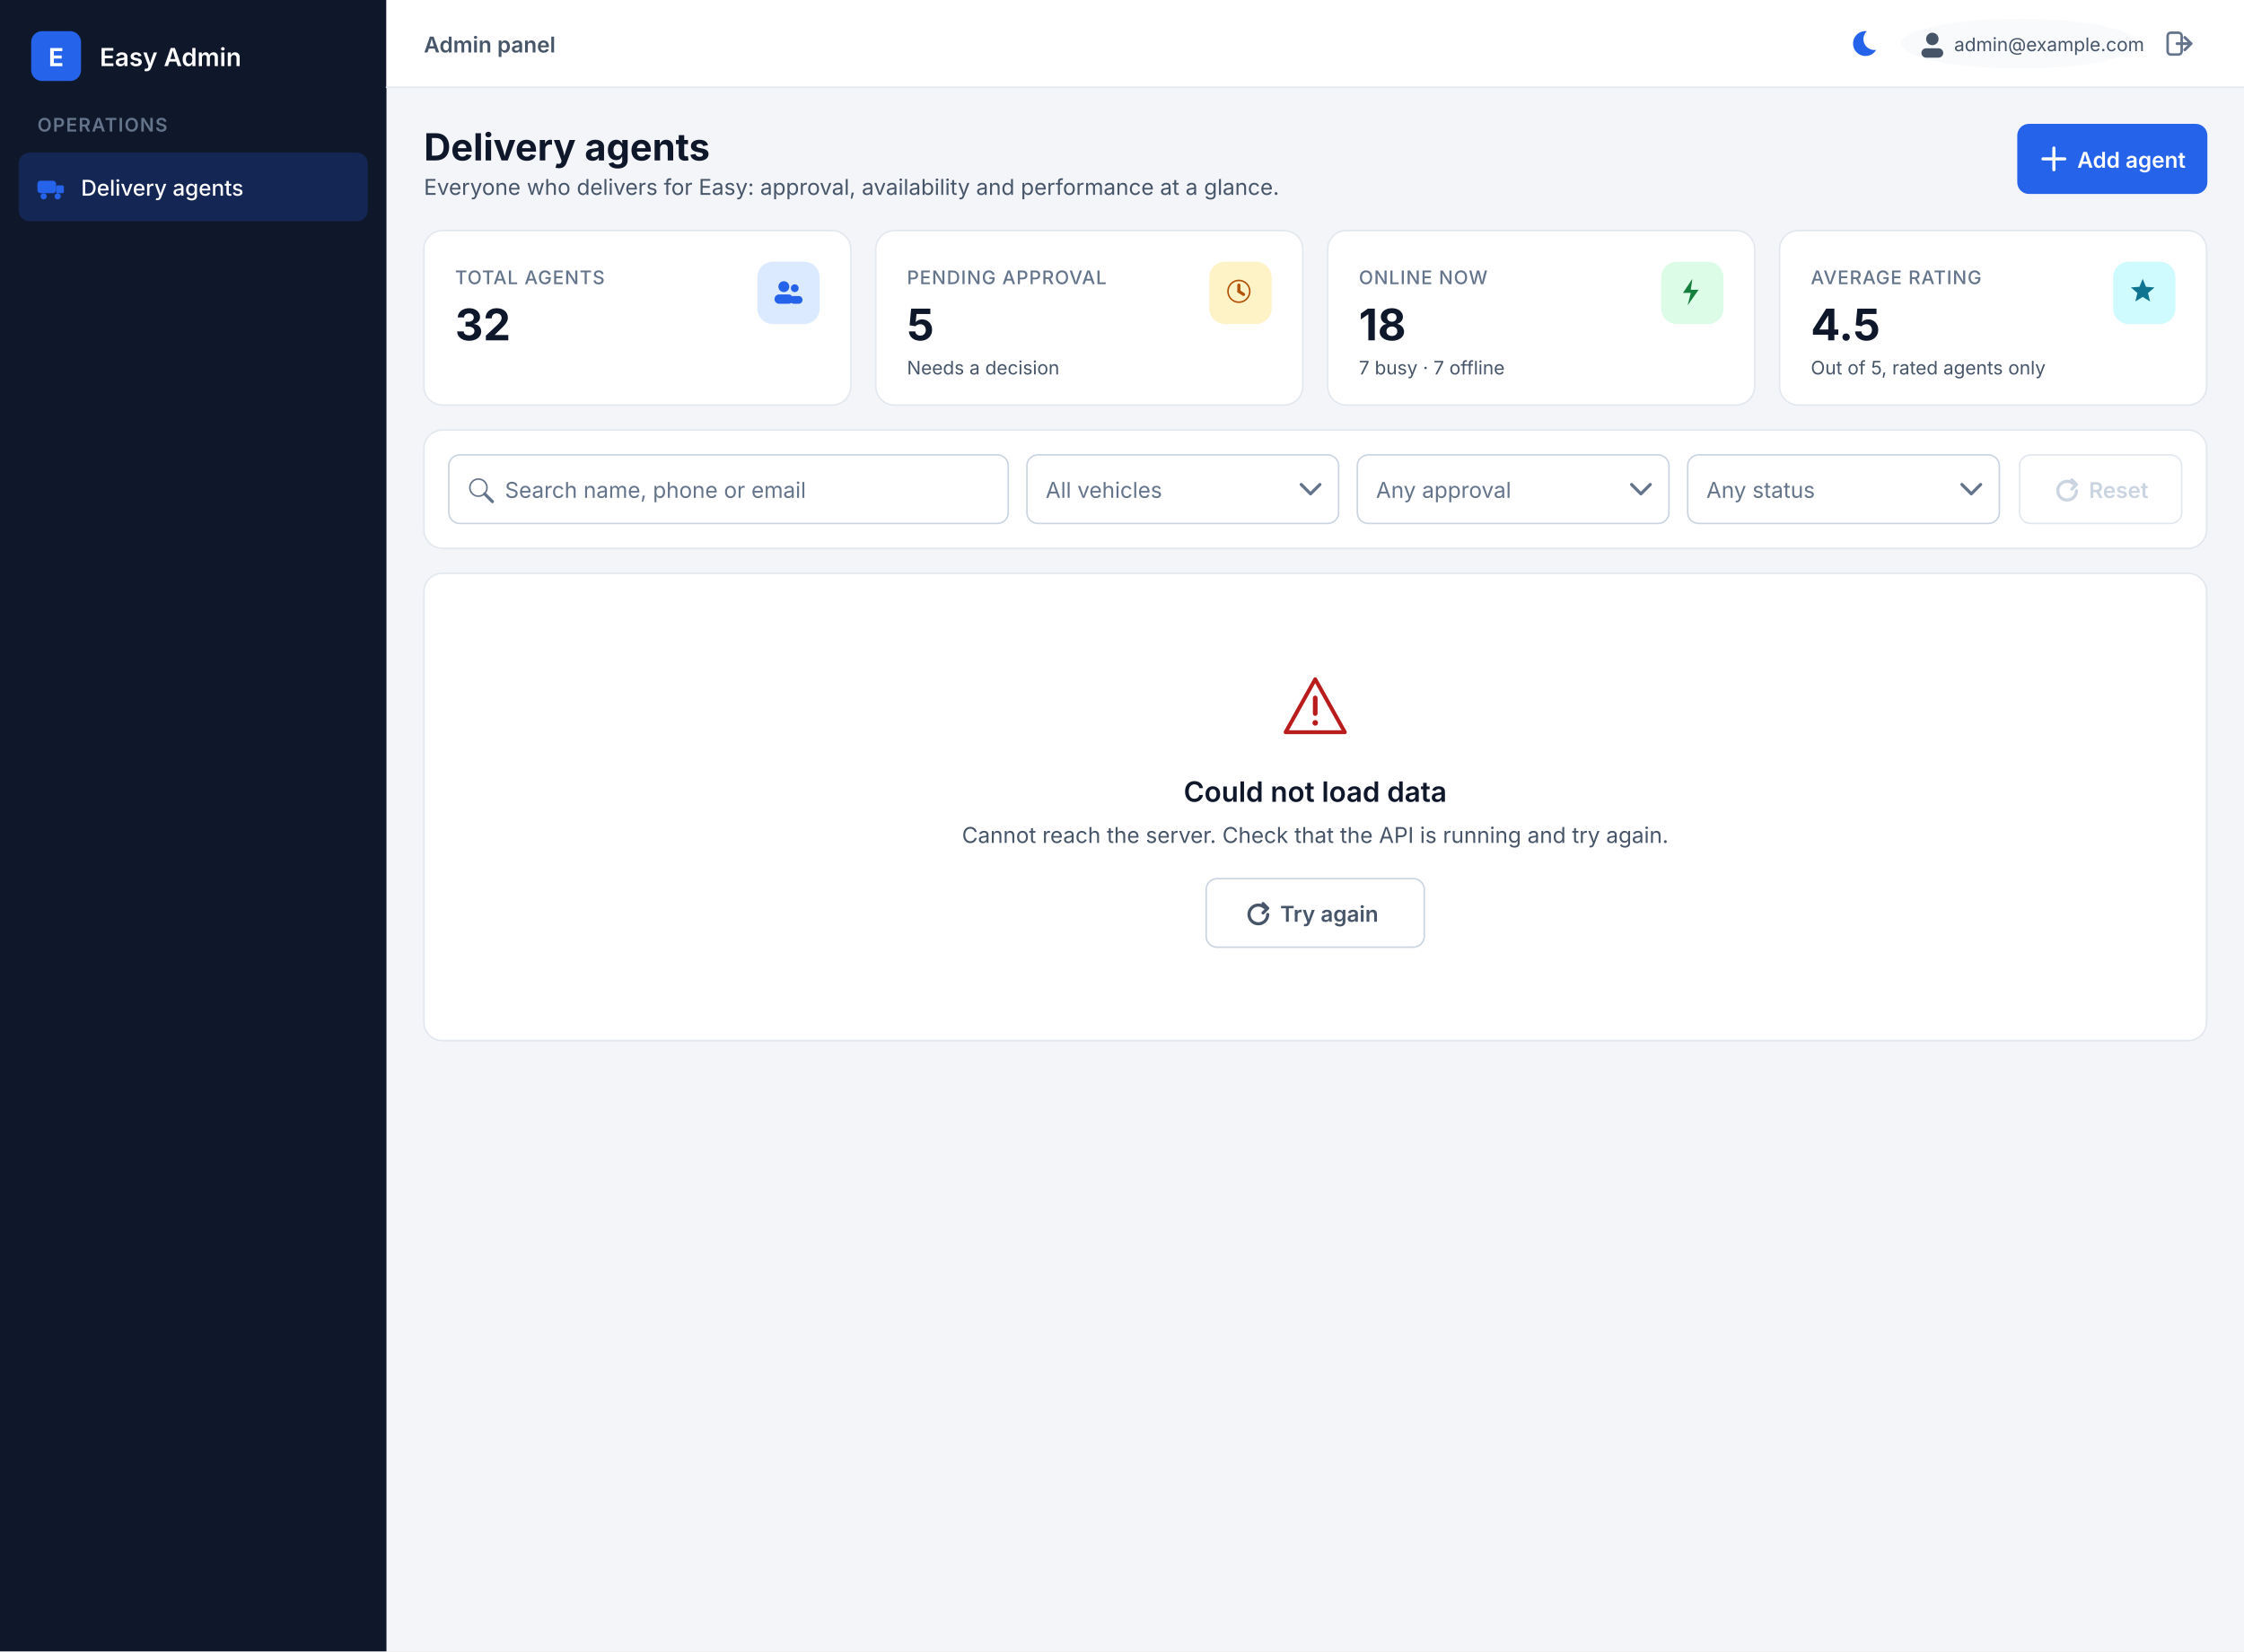
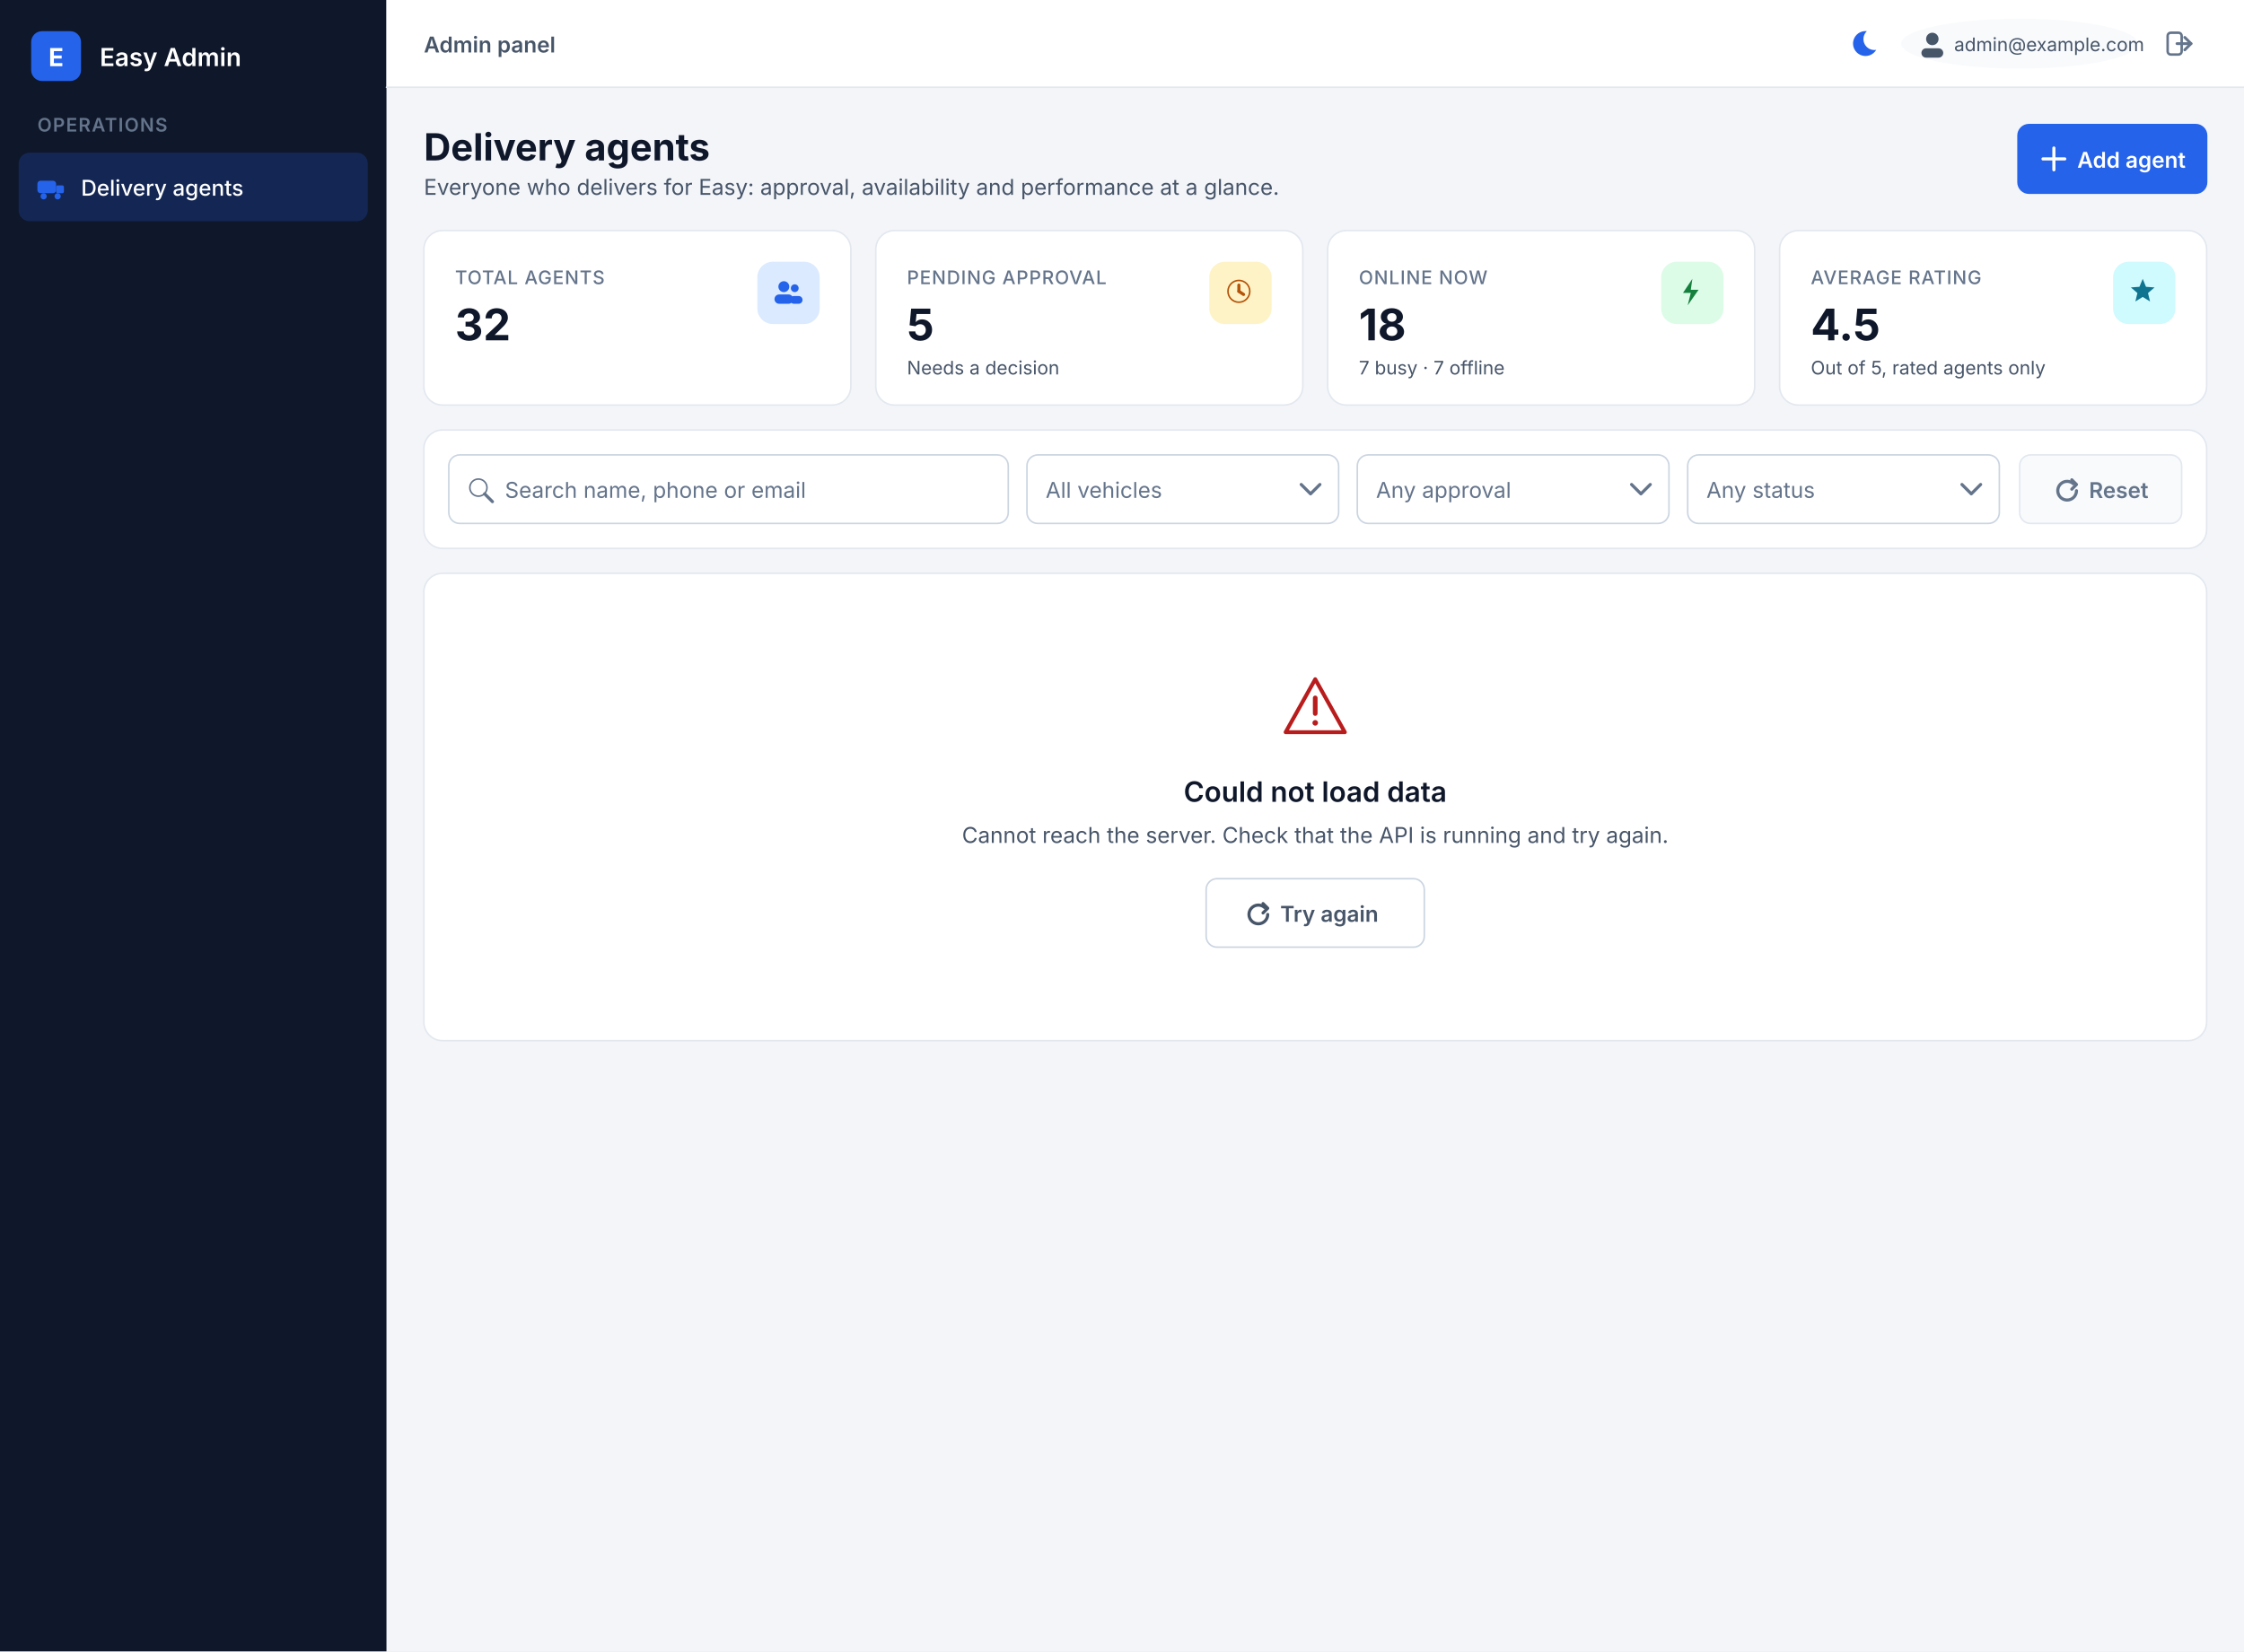
<svg xmlns="http://www.w3.org/2000/svg" width="1440" height="1060" viewBox="0 0 1440 1060" font-family="Inter, Arial, sans-serif">
  <rect x="0" y="0" width="1440" height="1060" rx="0" fill="#f3f5f9" />
  <rect x="0" y="0" width="248" height="1060" rx="0" fill="#0f172a" />
  <rect x="20" y="20" width="32" height="32" rx="7" fill="#2563eb" />
  <text x="36" y="36.5" font-family="Inter, Arial, sans-serif" font-size="16" font-weight="700" fill="#ffffff" text-anchor="middle" dominant-baseline="middle">E</text>
  <text x="64" y="36.5" font-family="Inter, Arial, sans-serif" font-size="16" font-weight="600" fill="#ffffff" text-anchor="start" dominant-baseline="middle">Easy Admin</text>
  <text x="24" y="80" font-family="Inter, Arial, sans-serif" font-size="12" font-weight="600" fill="#64748b" text-anchor="start" letter-spacing="0.7" dominant-baseline="middle">OPERATIONS</text>
  <rect x="12" y="98" width="224" height="44" rx="7" fill="rgba(37,99,235,0.22)" />
  <rect x="24" y="116" width="12" height="8" rx="2" fill="#2563eb" />
  <rect x="36" y="119" width="5" height="5" rx="1" fill="#2563eb" />
  <circle cx="28" cy="126" r="2" fill="#2563eb" />
  <circle cx="37" cy="126" r="2" fill="#2563eb" />
  <text x="52" y="120.5" font-family="Inter, Arial, sans-serif" font-size="14" font-weight="500" fill="#ffffff" text-anchor="start" dominant-baseline="middle">Delivery agents</text>
  <rect x="248" y="0" width="1192" height="56" rx="0" fill="#ffffff" />
  <line x1="248" y1="56" x2="1440" y2="56" stroke="#e3e8ef" stroke-width="1" stroke-linecap="round" />
  <text x="272" y="28.5" font-family="Inter, Arial, sans-serif" font-size="14" font-weight="600" fill="#475569" text-anchor="start" dominant-baseline="middle">Admin panel</text>
  <rect x="1391" y="21" width="9" height="14" rx="2" fill="none" stroke="#64748b" stroke-width="1.6" />
  <line x1="1397" y1="28" x2="1406" y2="28" stroke="#64748b" stroke-width="1.8" stroke-linecap="round" />
  <polyline points="1402,24 1406,28 1402,32" fill="none" stroke="#64748b" stroke-width="1.8" stroke-linecap="round" stroke-linejoin="round" />
  <rect x="1220" y="12" width="152" height="32" rx="999" fill="#f8fafc" />
  <circle cx="1240" cy="25" r="4" fill="#475569" />
  <rect x="1233" y="31" width="14" height="6" rx="3" fill="#475569" />
  <text x="1254" y="28.5" font-family="Inter, Arial, sans-serif" font-size="12" font-weight="400" fill="#475569" text-anchor="start" dominant-baseline="middle">admin@example.com</text>
  <path d="M1198 20a8 8 0 1 0 6 12a7 7 0 0 1-6-12z" fill="#2563eb" />
  <text x="272" y="94" font-family="Inter, Arial, sans-serif" font-size="24" font-weight="700" fill="#0f172a" text-anchor="start" dominant-baseline="middle">Delivery agents</text>
  <text x="272" y="120" font-family="Inter, Arial, sans-serif" font-size="14" font-weight="400" fill="#475569" text-anchor="start" dominant-baseline="middle">Everyone who delivers for Easy: approval, availability and performance at a glance.</text>
  <rect x="1295" y="80" width="121" height="44" rx="7" fill="#2563eb" stroke="#2563eb" stroke-width="1" />
  <line x1="1318" y1="95" x2="1318" y2="109" stroke="#ffffff" stroke-width="2" stroke-linecap="round" />
  <line x1="1311" y1="102" x2="1325" y2="102" stroke="#ffffff" stroke-width="2" stroke-linecap="round" />
  <text x="1333" y="102.5" font-family="Inter, Arial, sans-serif" font-size="14" font-weight="600" fill="#ffffff" text-anchor="start" dominant-baseline="middle">Add agent</text>
  <rect x="272" y="148" width="274" height="112" rx="12" fill="#ffffff" stroke="#e3e8ef" stroke-width="1" />
  <text x="292" y="178" font-family="Inter, Arial, sans-serif" font-size="12" font-weight="500" fill="#64748b" text-anchor="start" letter-spacing="0.5" dominant-baseline="middle">TOTAL AGENTS</text>
  <text x="292" y="208" font-family="Inter, Arial, sans-serif" font-size="28" font-weight="700" fill="#0f172a" text-anchor="start" dominant-baseline="middle">32</text>
  <rect x="486" y="168" width="40" height="40" rx="10" fill="#dbeafe" />
  <circle cx="503" cy="184" r="3.5" fill="#2563eb" />
  <circle cx="510" cy="185" r="2.5" fill="#2563eb" />
  <rect x="497" y="189" width="12" height="6" rx="3" fill="#2563eb" />
  <rect x="507" y="190" width="8" height="5" rx="2.5" fill="#2563eb" />
  <rect x="562" y="148" width="274" height="112" rx="12" fill="#ffffff" stroke="#e3e8ef" stroke-width="1" />
  <text x="582" y="178" font-family="Inter, Arial, sans-serif" font-size="12" font-weight="500" fill="#64748b" text-anchor="start" letter-spacing="0.5" dominant-baseline="middle">PENDING APPROVAL</text>
  <text x="582" y="208" font-family="Inter, Arial, sans-serif" font-size="28" font-weight="700" fill="#0f172a" text-anchor="start" dominant-baseline="middle">5</text>
  <text x="582" y="236" font-family="Inter, Arial, sans-serif" font-size="12" font-weight="400" fill="#475569" text-anchor="start" dominant-baseline="middle">Needs a decision</text>
  <rect x="776" y="168" width="40" height="40" rx="10" fill="#fef3c7" />
  <circle cx="795" cy="187" r="7" fill="none" stroke="#b45309" />
  <line x1="795" y1="183" x2="795" y2="187" stroke="#b45309" stroke-width="2" stroke-linecap="round" />
  <line x1="795" y1="187" x2="798" y2="189" stroke="#b45309" stroke-width="2" stroke-linecap="round" />
  <rect x="852" y="148" width="274" height="112" rx="12" fill="#ffffff" stroke="#e3e8ef" stroke-width="1" />
  <text x="872" y="178" font-family="Inter, Arial, sans-serif" font-size="12" font-weight="500" fill="#64748b" text-anchor="start" letter-spacing="0.5" dominant-baseline="middle">ONLINE NOW</text>
  <text x="872" y="208" font-family="Inter, Arial, sans-serif" font-size="28" font-weight="700" fill="#0f172a" text-anchor="start" dominant-baseline="middle">18</text>
  <text x="872" y="236" font-family="Inter, Arial, sans-serif" font-size="12" font-weight="400" fill="#475569" text-anchor="start" dominant-baseline="middle">7 busy · 7 offline</text>
  <rect x="1066" y="168" width="40" height="40" rx="10" fill="#dcfce7" />
  <polygon points="1086,179 1080,188 1085,188 1083,196 1090,186 1085,186" fill="#15803d" />
  <rect x="1142" y="148" width="274" height="112" rx="12" fill="#ffffff" stroke="#e3e8ef" stroke-width="1" />
  <text x="1162" y="178" font-family="Inter, Arial, sans-serif" font-size="12" font-weight="500" fill="#64748b" text-anchor="start" letter-spacing="0.5" dominant-baseline="middle">AVERAGE RATING</text>
  <text x="1162" y="208" font-family="Inter, Arial, sans-serif" font-size="28" font-weight="700" fill="#0f172a" text-anchor="start" dominant-baseline="middle">4.5</text>
  <text x="1162" y="236" font-family="Inter, Arial, sans-serif" font-size="12" font-weight="400" fill="#475569" text-anchor="start" dominant-baseline="middle">Out of 5, rated agents only</text>
  <rect x="1356" y="168" width="40" height="40" rx="10" fill="#cffafe" />
  <polygon points="1375.0,179.0 1377.1,184.1 1382.6,184.5 1378.4,188.1 1379.7,193.5 1375.0,190.6 1370.3,193.5 1371.6,188.1 1367.4,184.5 1372.9,184.1" fill="#0e7490" />
  <rect x="272" y="276" width="1144" height="76" rx="12" fill="#ffffff" stroke="#e3e8ef" stroke-width="1" />
  <rect x="288" y="292" width="359" height="44" rx="7" fill="#ffffff" stroke="#cbd5e1" stroke-width="1" />
  <circle cx="307" cy="313" r="5.5" fill="none" stroke="#64748b" />
  <line x1="311" y1="317" x2="316" y2="322" stroke="#64748b" stroke-width="2" stroke-linecap="round" />
  <text x="324" y="314.5" font-family="Inter, Arial, sans-serif" font-size="14" font-weight="400" fill="#64748b" text-anchor="start" dominant-baseline="middle">Search name, phone or email</text>
  <rect x="659" y="292" width="200" height="44" rx="7" fill="#ffffff" stroke="#cbd5e1" stroke-width="1" />
  <text x="671" y="314.5" font-family="Inter, Arial, sans-serif" font-size="14" font-weight="400" fill="#64748b" text-anchor="start" dominant-baseline="middle">All vehicles</text>
  <polyline points="835,311 841,317 847,311" fill="none" stroke="#64748b" stroke-width="2" stroke-linecap="round" stroke-linejoin="round" />
  <rect x="871" y="292" width="200" height="44" rx="7" fill="#ffffff" stroke="#cbd5e1" stroke-width="1" />
  <text x="883" y="314.5" font-family="Inter, Arial, sans-serif" font-size="14" font-weight="400" fill="#64748b" text-anchor="start" dominant-baseline="middle">Any approval</text>
  <polyline points="1047,311 1053,317 1059,311" fill="none" stroke="#64748b" stroke-width="2" stroke-linecap="round" stroke-linejoin="round" />
  <rect x="1083" y="292" width="200" height="44" rx="7" fill="#ffffff" stroke="#cbd5e1" stroke-width="1" />
  <text x="1095" y="314.5" font-family="Inter, Arial, sans-serif" font-size="14" font-weight="400" fill="#64748b" text-anchor="start" dominant-baseline="middle">Any status</text>
  <polyline points="1259,311 1265,317 1271,311" fill="none" stroke="#64748b" stroke-width="2" stroke-linecap="round" stroke-linejoin="round" />
-   <rect x="1296" y="292" width="104" height="44" rx="7" fill="#ffffff" stroke="#e3e8ef" stroke-width="1" />
-   <path d="M1332.5 315a6 6 0 1 1-2-4.5" fill="none" stroke="#cbd5e1" stroke-width="2" stroke-linecap="round" />
-   <polyline points="1329.5,308 1332.5,311 1329.5,314" fill="none" stroke="#cbd5e1" stroke-width="2" stroke-linecap="round" stroke-linejoin="round" />
-   <text x="1340.5" y="314.5" font-family="Inter, Arial, sans-serif" font-size="14" font-weight="600" fill="#cbd5e1" text-anchor="start" dominant-baseline="middle">Reset</text>
+   <rect x="1296" y="292" width="104" height="44" rx="7" fill="#f8fafc" stroke="#e3e8ef" stroke-width="1" />
+   <path d="M1332.5 315a6 6 0 1 1-2-4.5" fill="none" stroke="#64748b" stroke-width="2" stroke-linecap="round" />
+   <polyline points="1329.5,308 1332.5,311 1329.5,314" fill="none" stroke="#64748b" stroke-width="2" stroke-linecap="round" stroke-linejoin="round" />
+   <text x="1340.5" y="314.5" font-family="Inter, Arial, sans-serif" font-size="14" font-weight="600" fill="#64748b" text-anchor="start" dominant-baseline="middle">Reset</text>
  <rect x="272" y="368" width="1144" height="300" rx="12" fill="#ffffff" stroke="#e3e8ef" stroke-width="1" />
  <defs>
    <clipPath id="clip1784">
      <rect x="272" y="368" width="1144" height="300" rx="12" />
    </clipPath>
  </defs>
  <g clip-path="url(#clip1784)">
    <polygon points="844,436 863,470 825,470" fill="none" stroke="#b91c1c" stroke-width="2.5" stroke-linejoin="round" />
    <line x1="844" y1="448" x2="844" y2="458" stroke="#b91c1c" stroke-width="3" stroke-linecap="round" />
    <circle cx="844" cy="464" r="1.8" fill="#b91c1c" />
    <text x="844" y="508" font-family="Inter, Arial, sans-serif" font-size="18" font-weight="600" fill="#0f172a" text-anchor="middle" dominant-baseline="middle">Could not load data</text>
    <text x="844" y="536" font-family="Inter, Arial, sans-serif" font-size="14" font-weight="400" fill="#475569" text-anchor="middle" dominant-baseline="middle">Cannot reach the server. Check that the API is running and try again.</text>
    <rect x="774" y="564" width="140" height="44" rx="7" fill="#ffffff" stroke="#cbd5e1" stroke-width="1" />
    <path d="M813.5 587a6 6 0 1 1-2-4.5" fill="none" stroke="#475569" stroke-width="2" stroke-linecap="round" />
    <polyline points="810.5,580 813.5,583 810.5,586" fill="none" stroke="#475569" stroke-width="2" stroke-linecap="round" stroke-linejoin="round" />
    <text x="821.5" y="586.5" font-family="Inter, Arial, sans-serif" font-size="14" font-weight="600" fill="#475569" text-anchor="start" dominant-baseline="middle">Try again</text>
  </g>
</svg>
